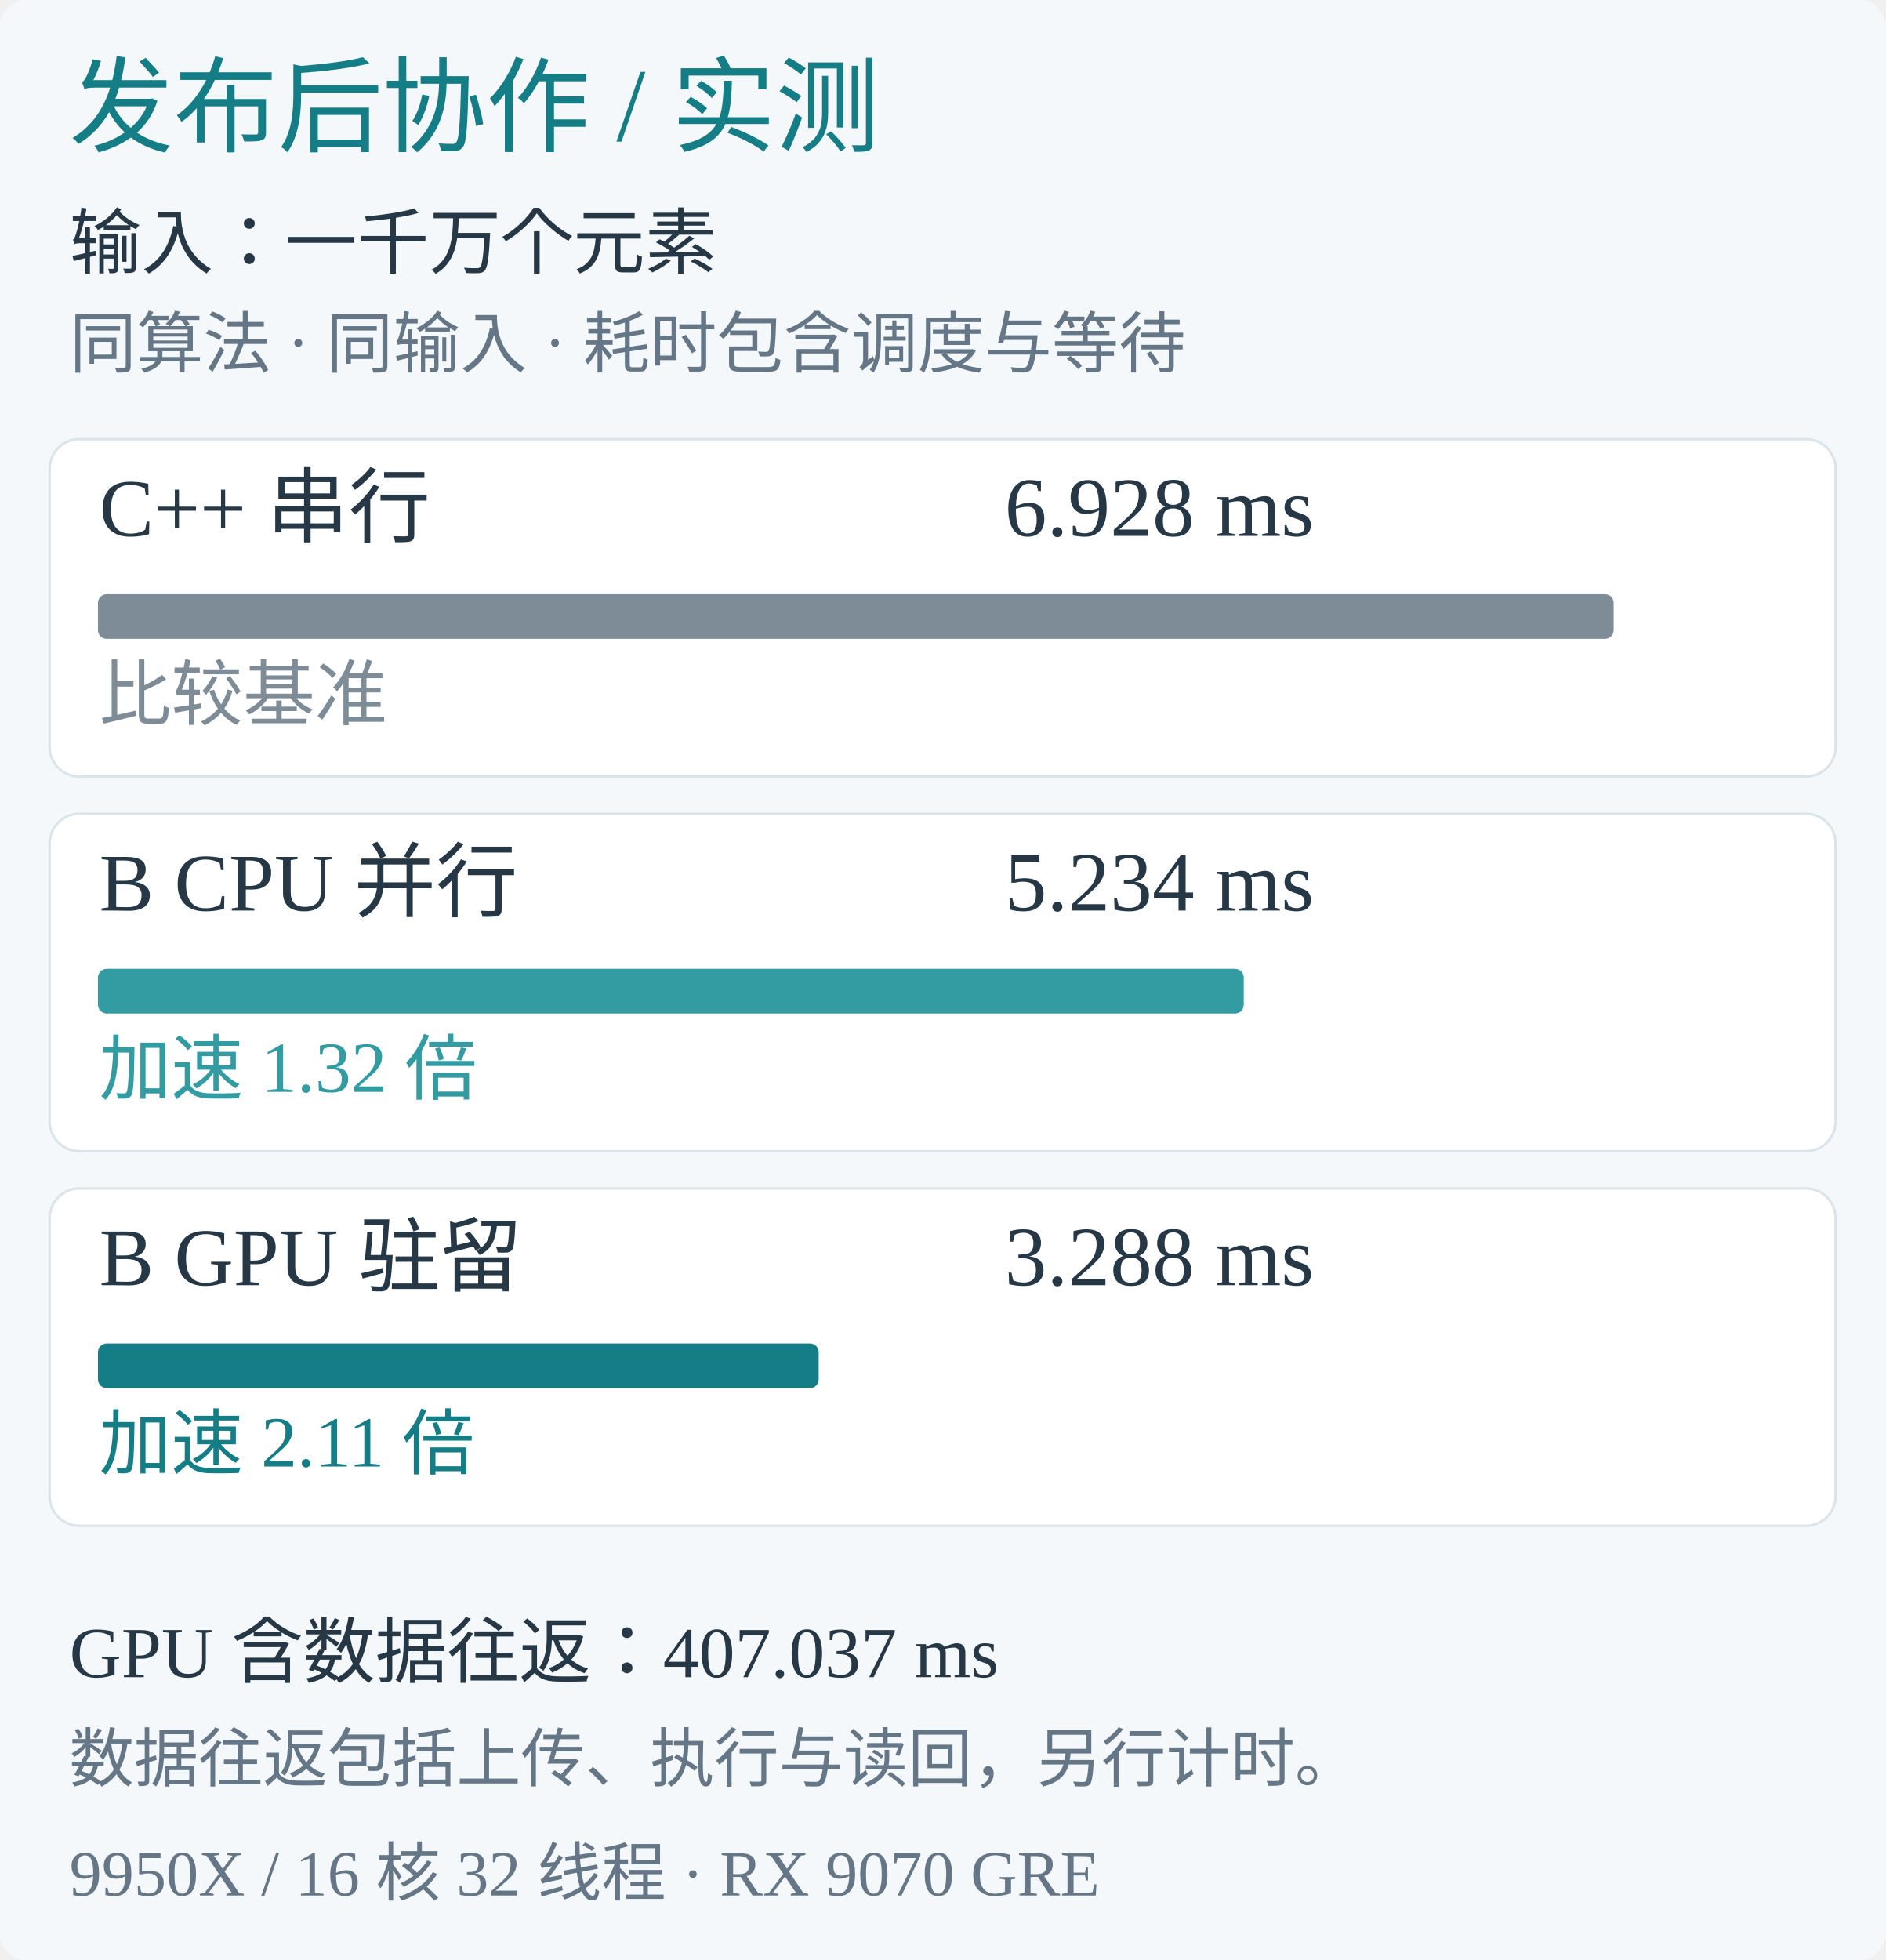
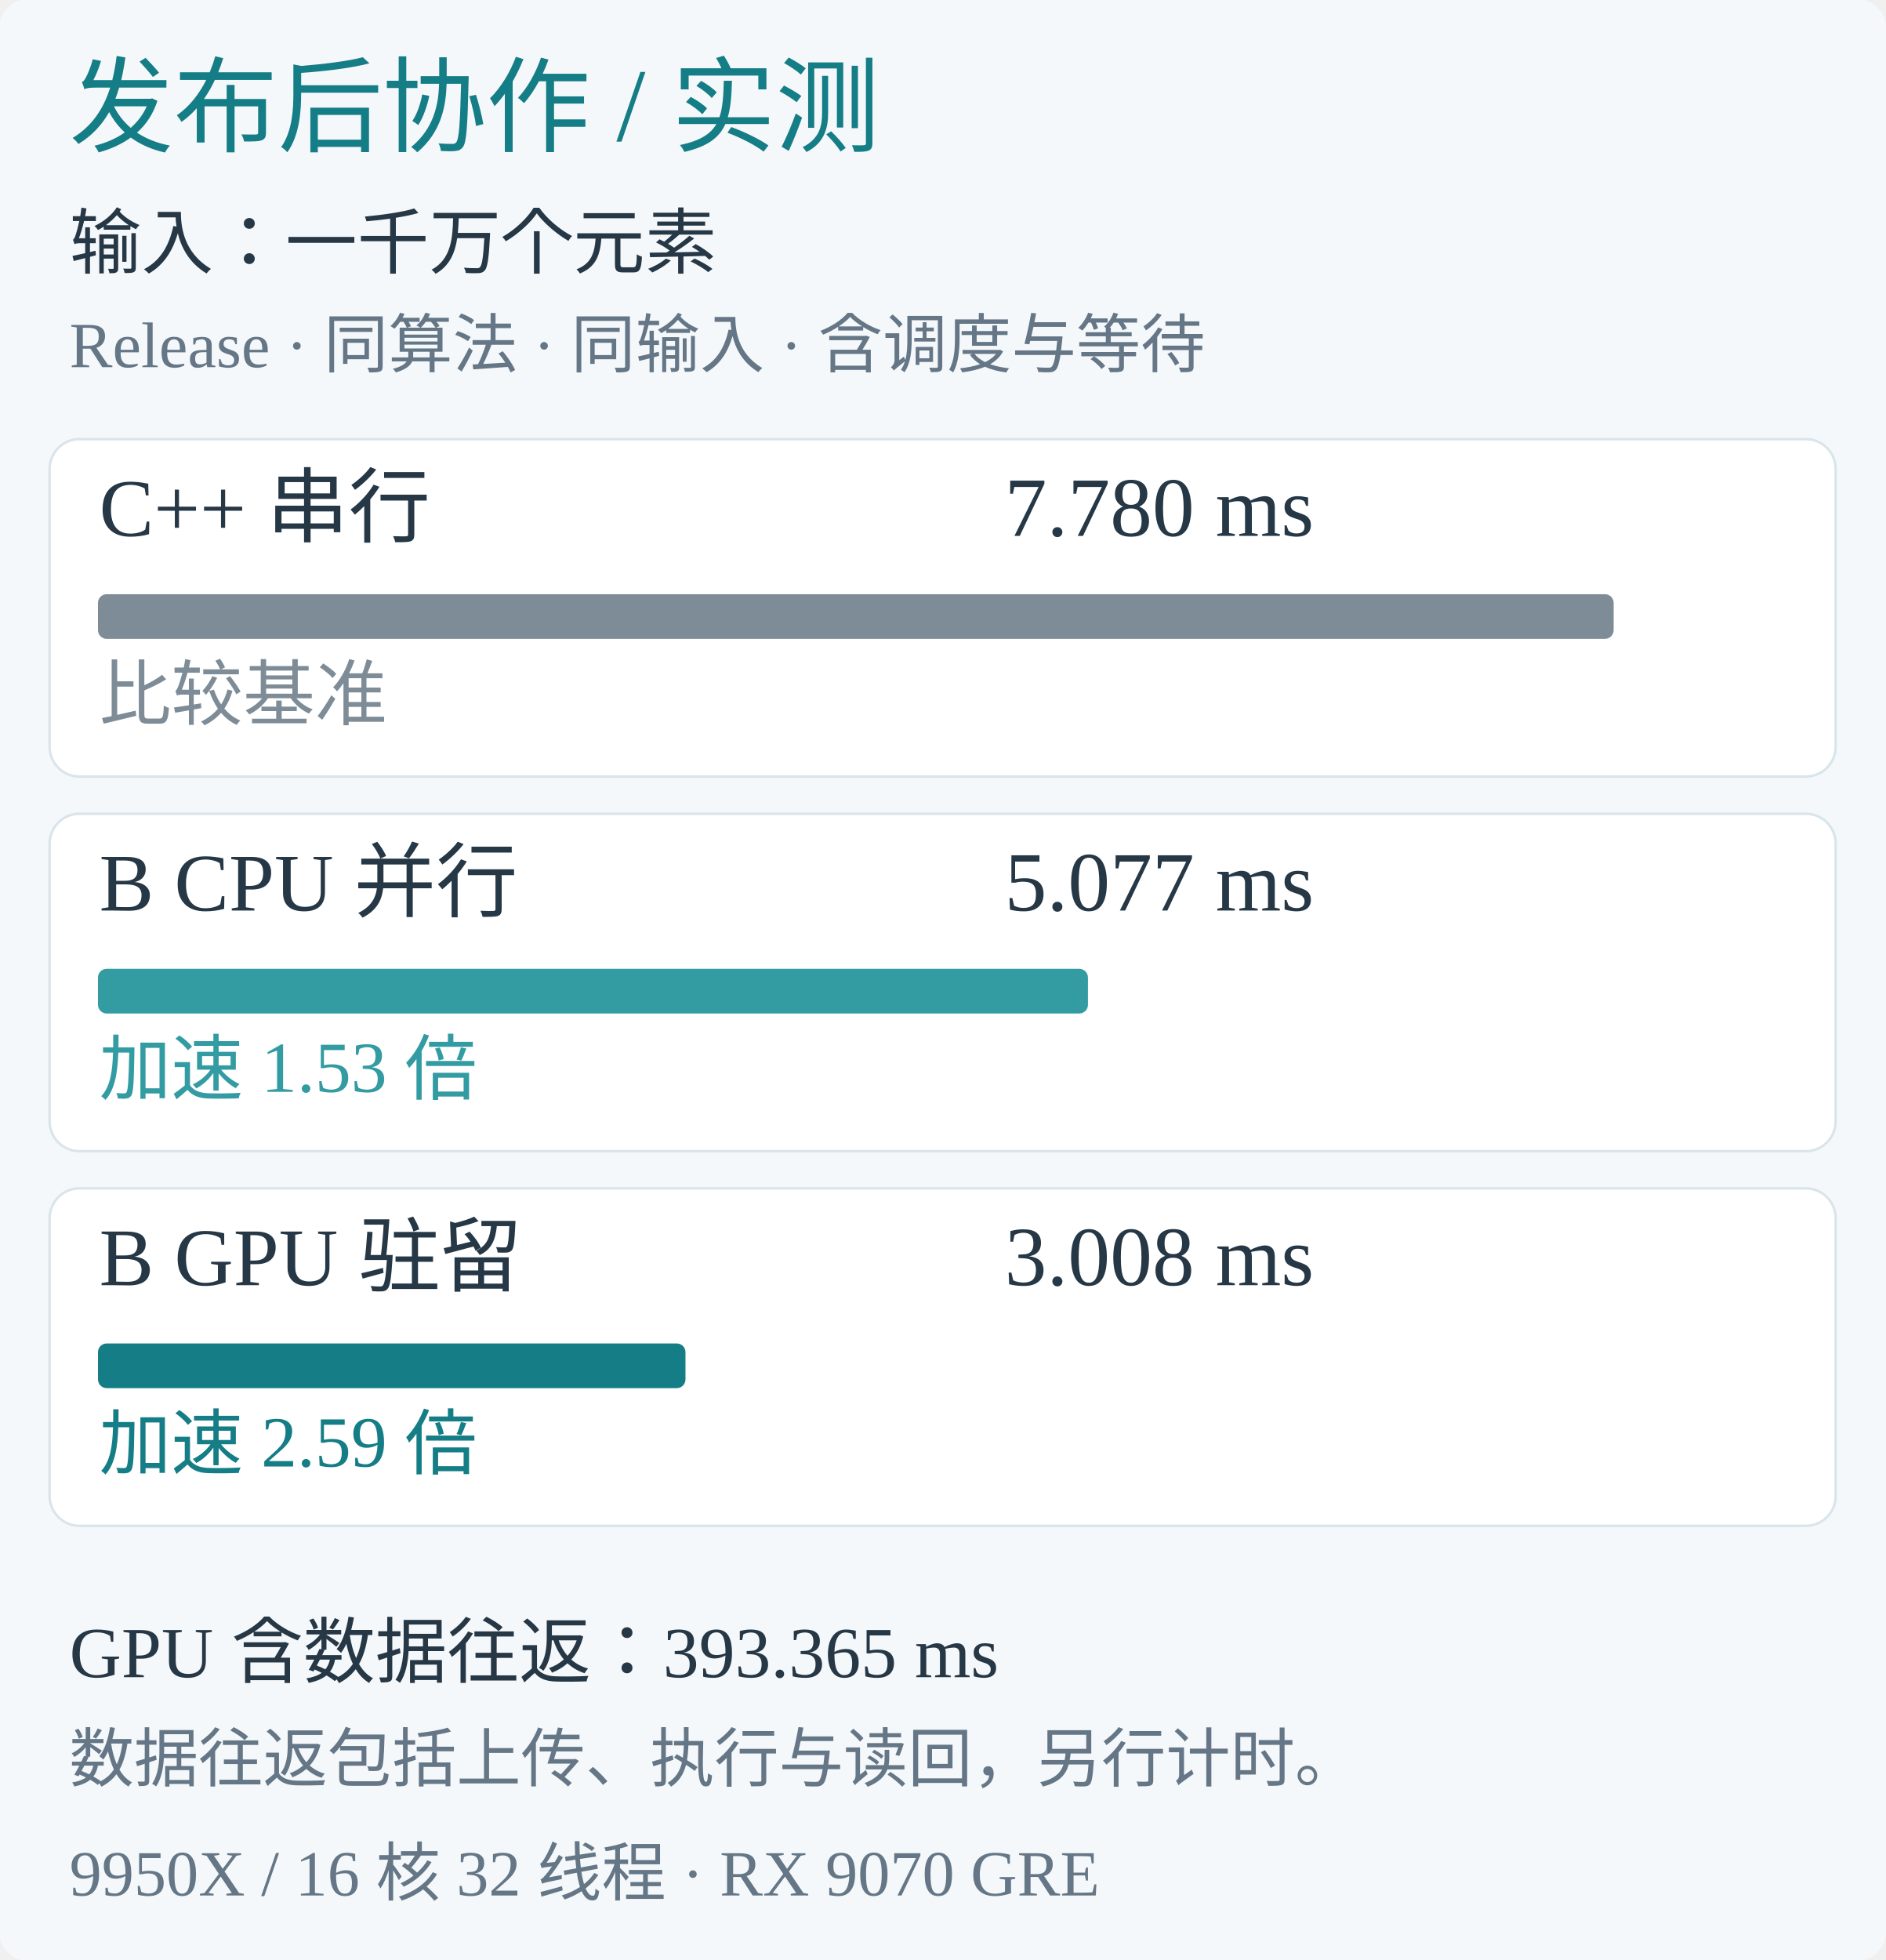
<svg xmlns="http://www.w3.org/2000/svg" width="760" height="790">
  <rect x="0" y="0" width="760" height="790" rx="12" fill="#f5f8fa" stroke="#f5f8fa" />
  <text x="28" y="58" font-size="42" fill="#147d86">发布后协作 / 实测</text>
  <text x="28" y="108" font-size="29" fill="#263746">输入：一千万个元素</text>
-   <text x="28" y="148" font-size="27" fill="#657787">同算法 · 同输入 · 耗时包含调度与等待</text>
+   <text x="28" y="148" font-size="26" fill="#657787">Release · 同算法 · 同输入 · 含调度与等待</text>
  <rect x="20" y="177" width="720" height="136" rx="12" fill="#ffffff" stroke="#d9e4eb" />
  <text x="40" y="216" font-size="33" fill="#263746">C++ 串行</text>
-   <text x="405" y="216" font-size="34" fill="#263746">6.928 ms</text>
+   <text x="405" y="216" font-size="34" fill="#263746">7.780 ms</text>
  <rect x="40" y="240" width="610.0" height="17" rx="3" fill="#7e8c97" stroke="#7e8c97" />
  <text x="40" y="290" font-size="29" fill="#7e8c97">比较基准</text>
  <rect x="20" y="328" width="720" height="136" rx="12" fill="#ffffff" stroke="#d9e4eb" />
  <text x="40" y="367" font-size="33" fill="#263746">B CPU 并行</text>
-   <text x="405" y="367" font-size="34" fill="#263746">5.234 ms</text>
-   <rect x="40" y="391" width="460.888" height="17" rx="3" fill="#339ba2" stroke="#339ba2" />
-   <text x="40" y="441" font-size="29" fill="#339ba2">加速 1.32 倍</text>
+   <text x="405" y="367" font-size="34" fill="#263746">5.077 ms</text>
+   <rect x="40" y="391" width="398.083" height="17" rx="3" fill="#339ba2" stroke="#339ba2" />
+   <text x="40" y="441" font-size="29" fill="#339ba2">加速 1.53 倍</text>
  <rect x="20" y="479" width="720" height="136" rx="12" fill="#ffffff" stroke="#d9e4eb" />
  <text x="40" y="518" font-size="33" fill="#263746">B GPU 驻留</text>
-   <text x="405" y="518" font-size="34" fill="#263746">3.288 ms</text>
-   <rect x="40" y="542" width="289.534" height="17" rx="3" fill="#147d86" stroke="#147d86" />
-   <text x="40" y="592" font-size="29" fill="#147d86">加速 2.11 倍</text>
-   <text x="28" y="676" font-size="29" fill="#263746">GPU 含数据往返：407.037 ms</text>
+   <text x="405" y="518" font-size="34" fill="#263746">3.008 ms</text>
+   <rect x="40" y="542" width="235.831" height="17" rx="3" fill="#147d86" stroke="#147d86" />
+   <text x="40" y="592" font-size="29" fill="#147d86">加速 2.59 倍</text>
+   <text x="28" y="676" font-size="29" fill="#263746">GPU 含数据往返：393.365 ms</text>
  <text x="28" y="718" font-size="26" fill="#657787">数据往返包括上传、执行与读回，另行计时。</text>
  <text x="28" y="764" font-size="26" fill="#657787">9950X / 16 核 32 线程 · RX 9070 GRE</text>
</svg>
